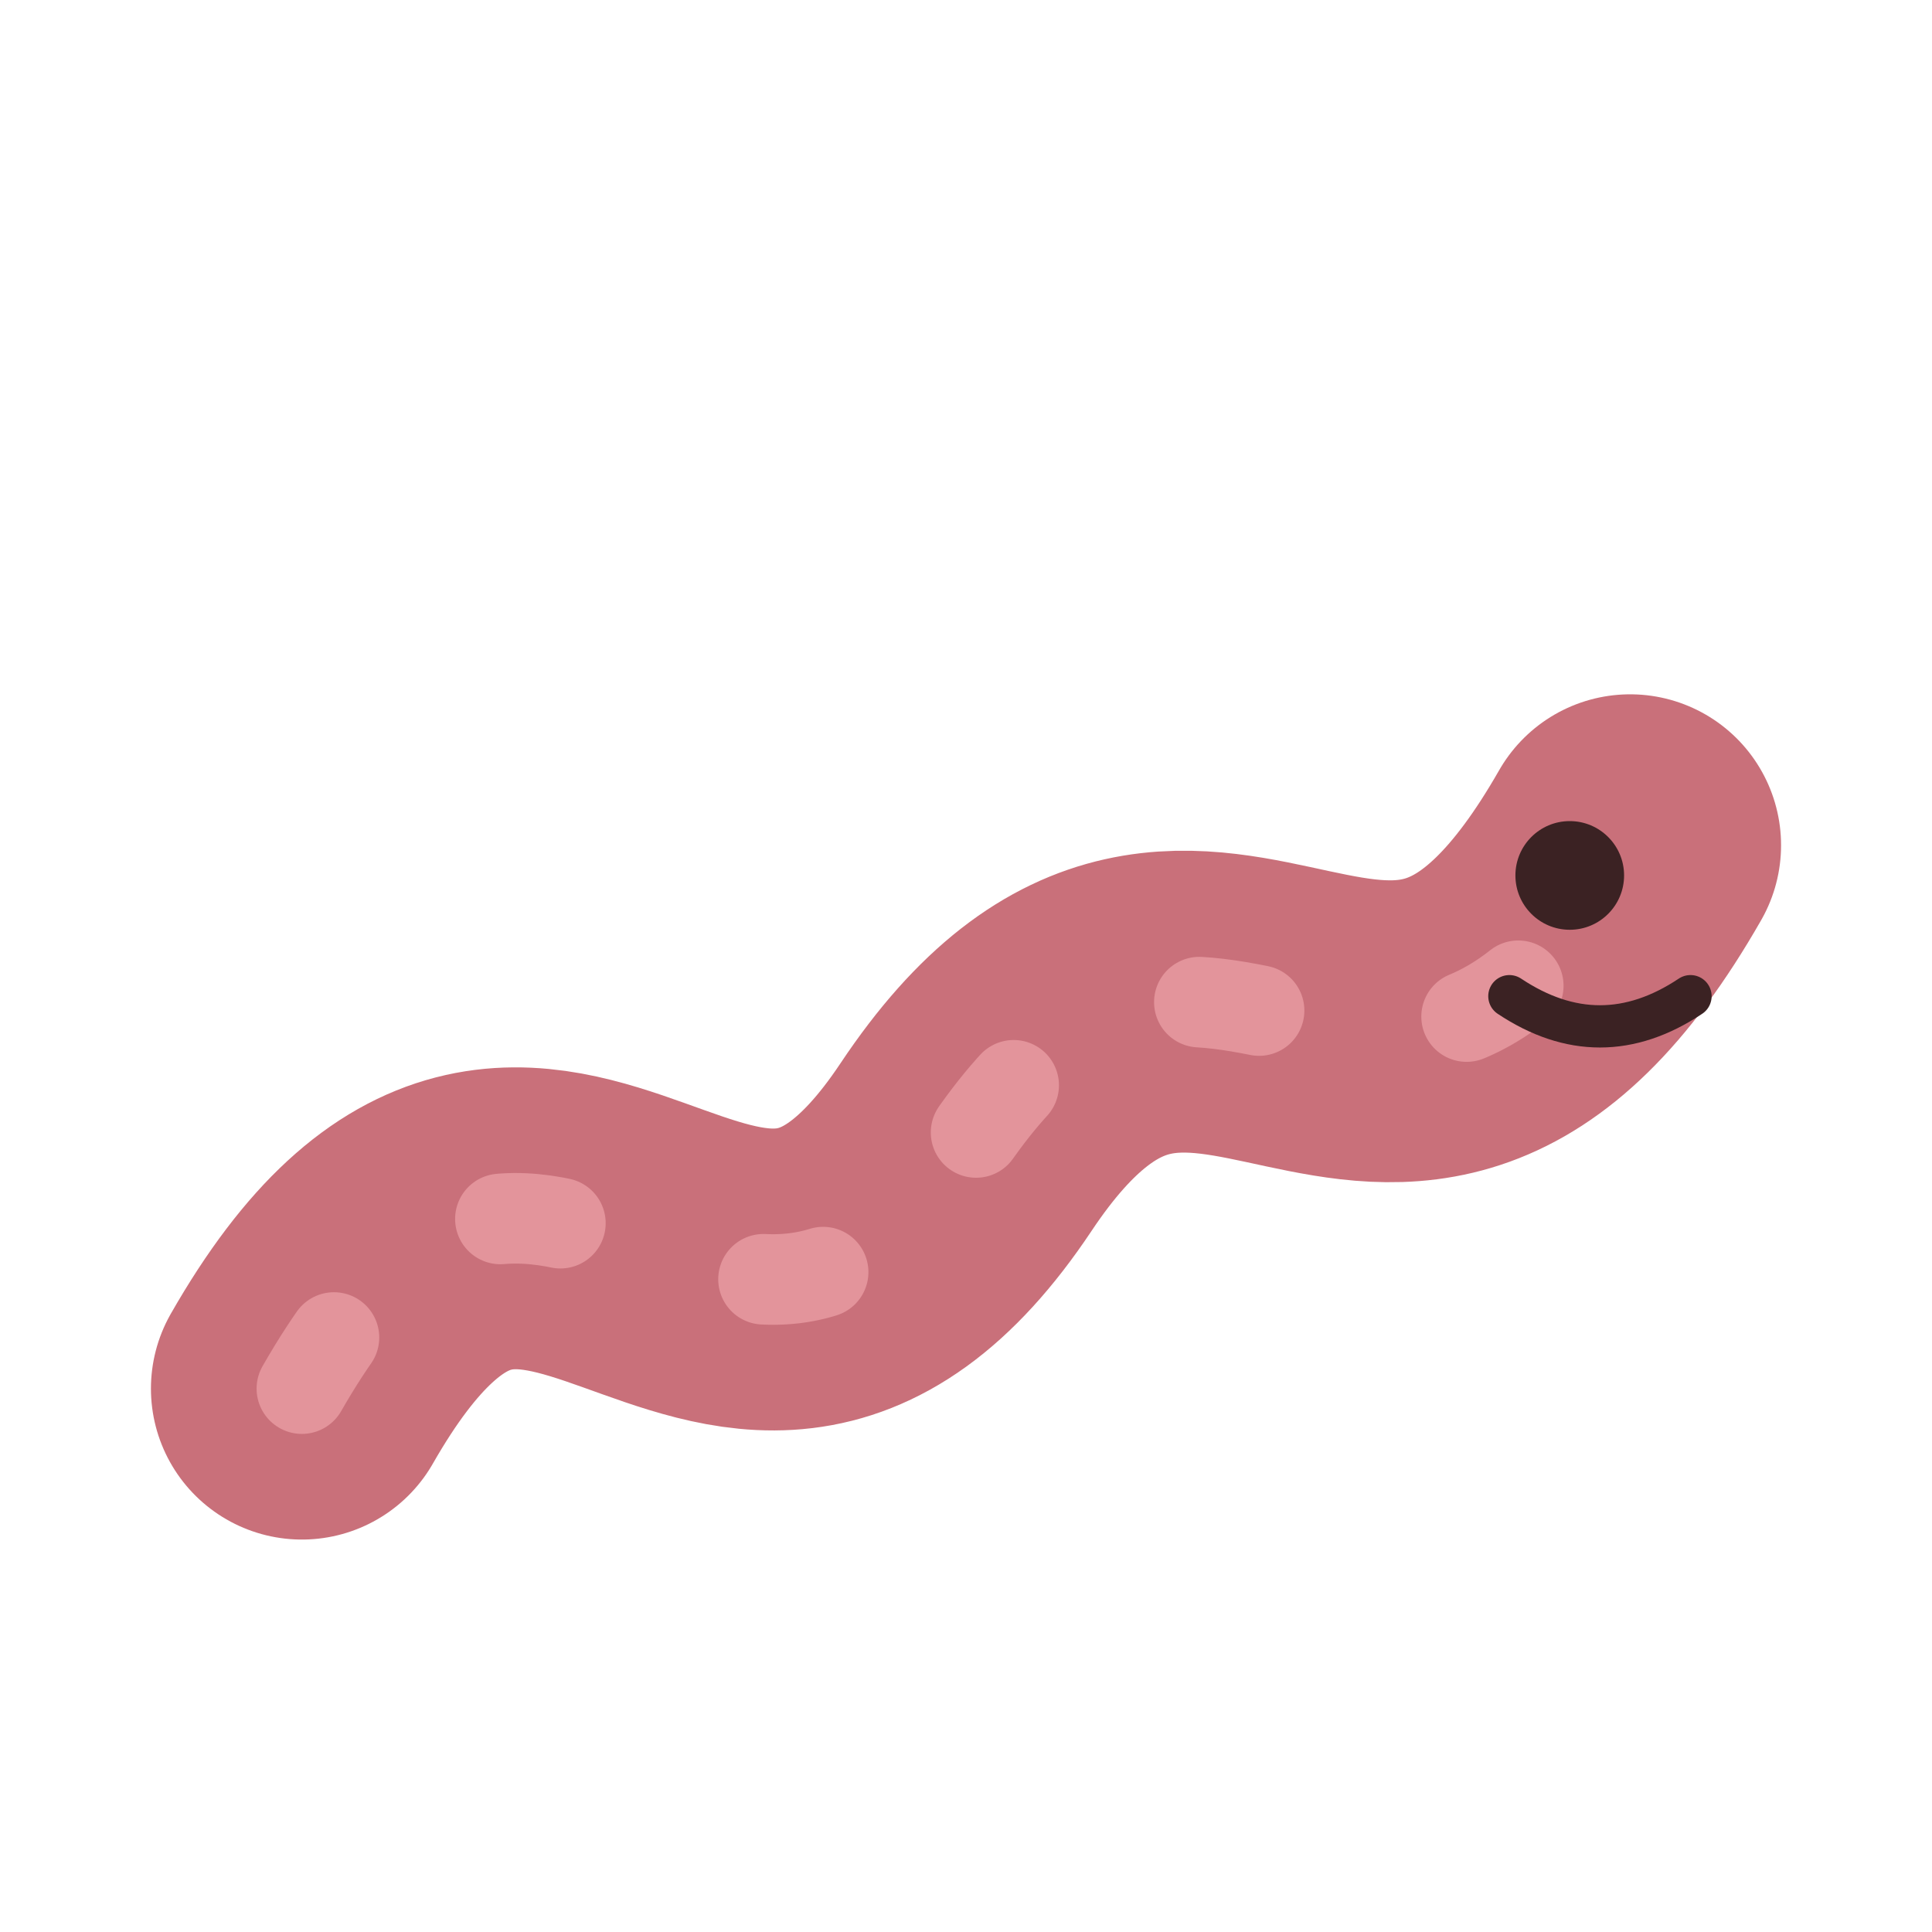
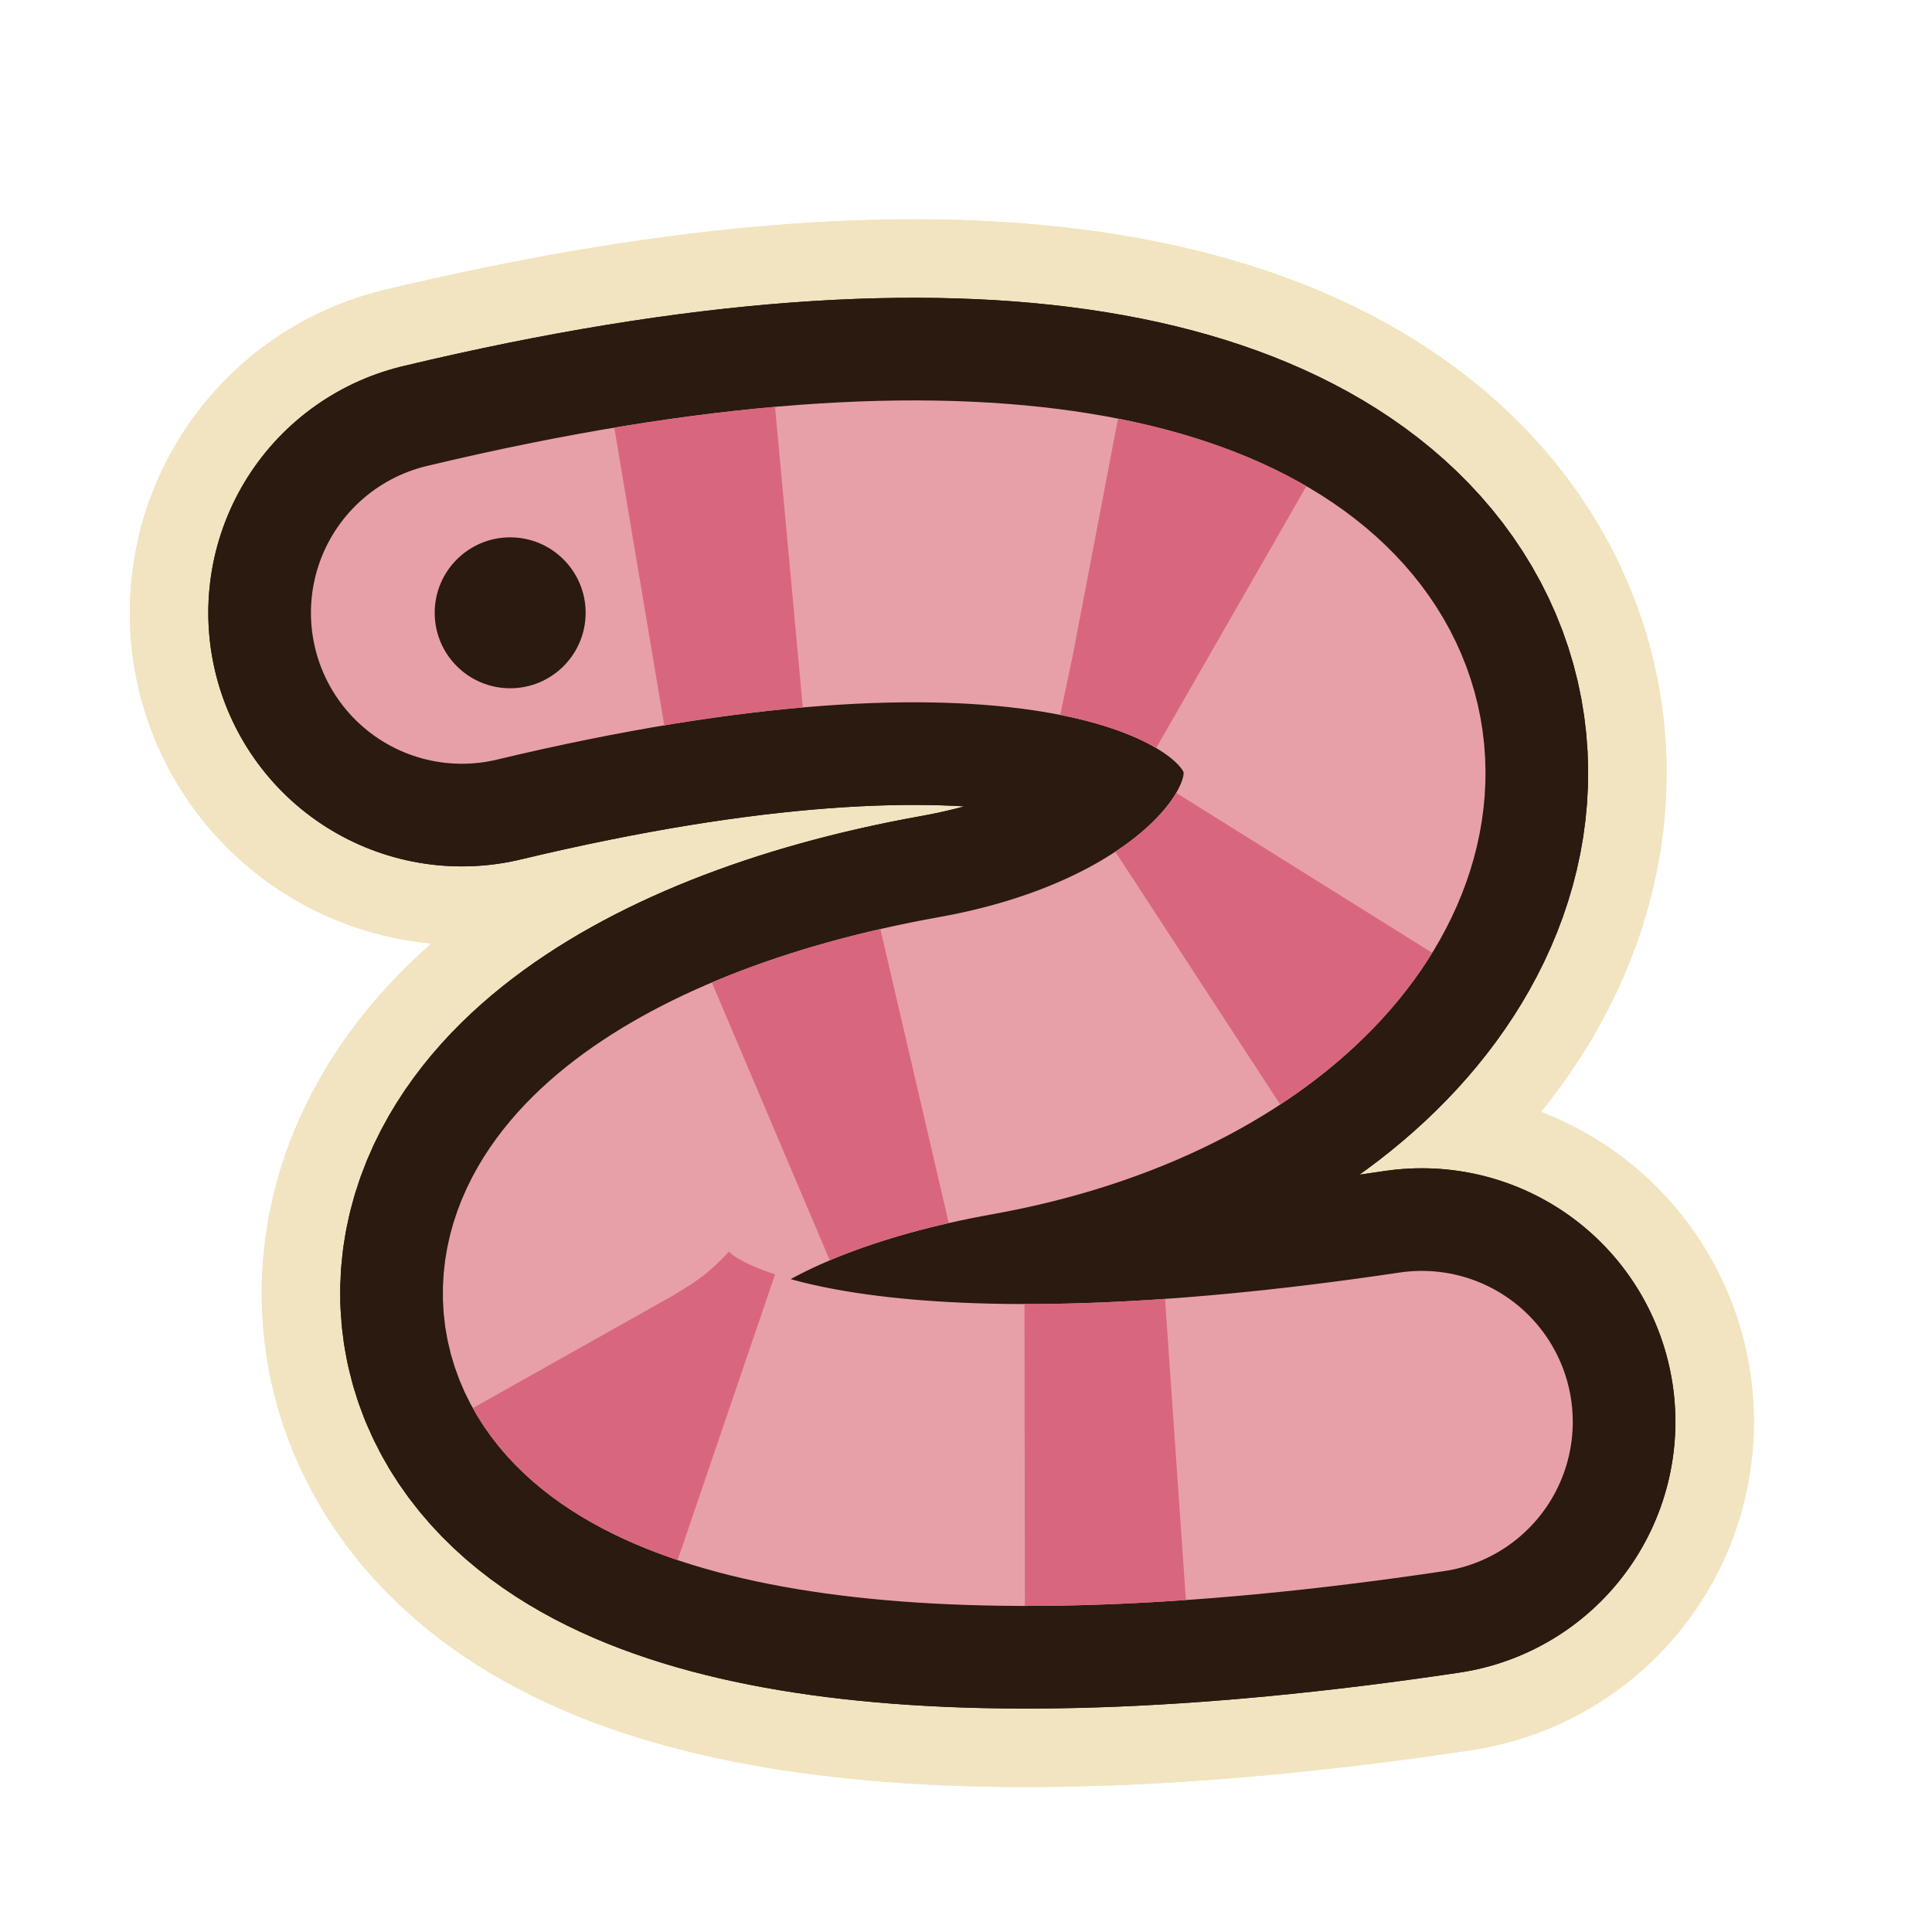
- <svg xmlns="http://www.w3.org/2000/svg" viewBox="0 0 64 64" role="img" aria-label="Worm">
-   <path d="M10 46c8-14 14 4 22-8s14 4 22-10" fill="none" stroke="#c9707a" stroke-width="10" stroke-linecap="round" />
-   <path d="M10 46c8-14 14 4 22-8s14 4 22-10" fill="none" stroke="#e3949b" stroke-width="3" stroke-linecap="round" stroke-dasharray="2 7" />
-   <circle cx="52" cy="29" r="1.8" fill="#3b2223" />
-   <path d="M50 33q3 2 6 0" fill="none" stroke="#3b2223" stroke-width="1.4" stroke-linecap="round" />
+ <svg xmlns="http://www.w3.org/2000/svg" viewBox="0 0 64 64" role="img" aria-label="worm">
+   <g fill="#f2e4c0" stroke="#f2e4c0" stroke-linejoin="round" stroke-linecap="round" stroke-width="22">
+     <path d="M15.3 20.3C50.4 11.9 50.4 32 32 35.3S13.6 52.1 47.1 47.1" fill="none" />
+     <path d="M15.3 20.3C50.4 11.9 50.4 32 32 35.3S13.6 52.1 47.1 47.1" stroke-dashoffset="-6" fill="none" />
+   </g>
+   <g fill="#2a1a10" stroke="#2a1a10" stroke-linejoin="round" stroke-linecap="round" stroke-width="16.8">
+     <path d="M15.3 20.3C50.4 11.9 50.4 32 32 35.3S13.6 52.1 47.1 47.1" fill="none" />
+     <path d="M15.3 20.3C50.4 11.9 50.4 32 32 35.3S13.6 52.1 47.1 47.1" stroke-dashoffset="-6" fill="none" />
+   </g>
+   <path d="M15.3 20.3C50.4 11.9 50.4 32 32 35.3S13.6 52.1 47.1 47.1" fill="none" stroke="#e8a0a8" stroke-width="10" stroke-linecap="round" stroke-linejoin="round" />
+   <path d="M15.3 20.3C50.4 11.9 50.4 32 32 35.3S13.6 52.1 47.1 47.1" fill="none" stroke="#d9667f" stroke-width="10" stroke-dasharray="5 10" stroke-dashoffset="-6" />
+   <circle cx="16.9" cy="20.3" r="2.5" fill="#2a1a10" />
+   <defs>
+     <clipPath id="hl-ico-worm" />
+   </defs>
+   <path d="M4.6 2.9h54.8v58.2h-54.8zM3 25a24.3 26.1 0 1 0 48.7 0a24.3 26.1 0 1 0-48.7 0z" fill="#4a1c10" opacity=".34" fill-rule="evenodd" clip-path="url(#hl-ico-worm)" />
</svg>
